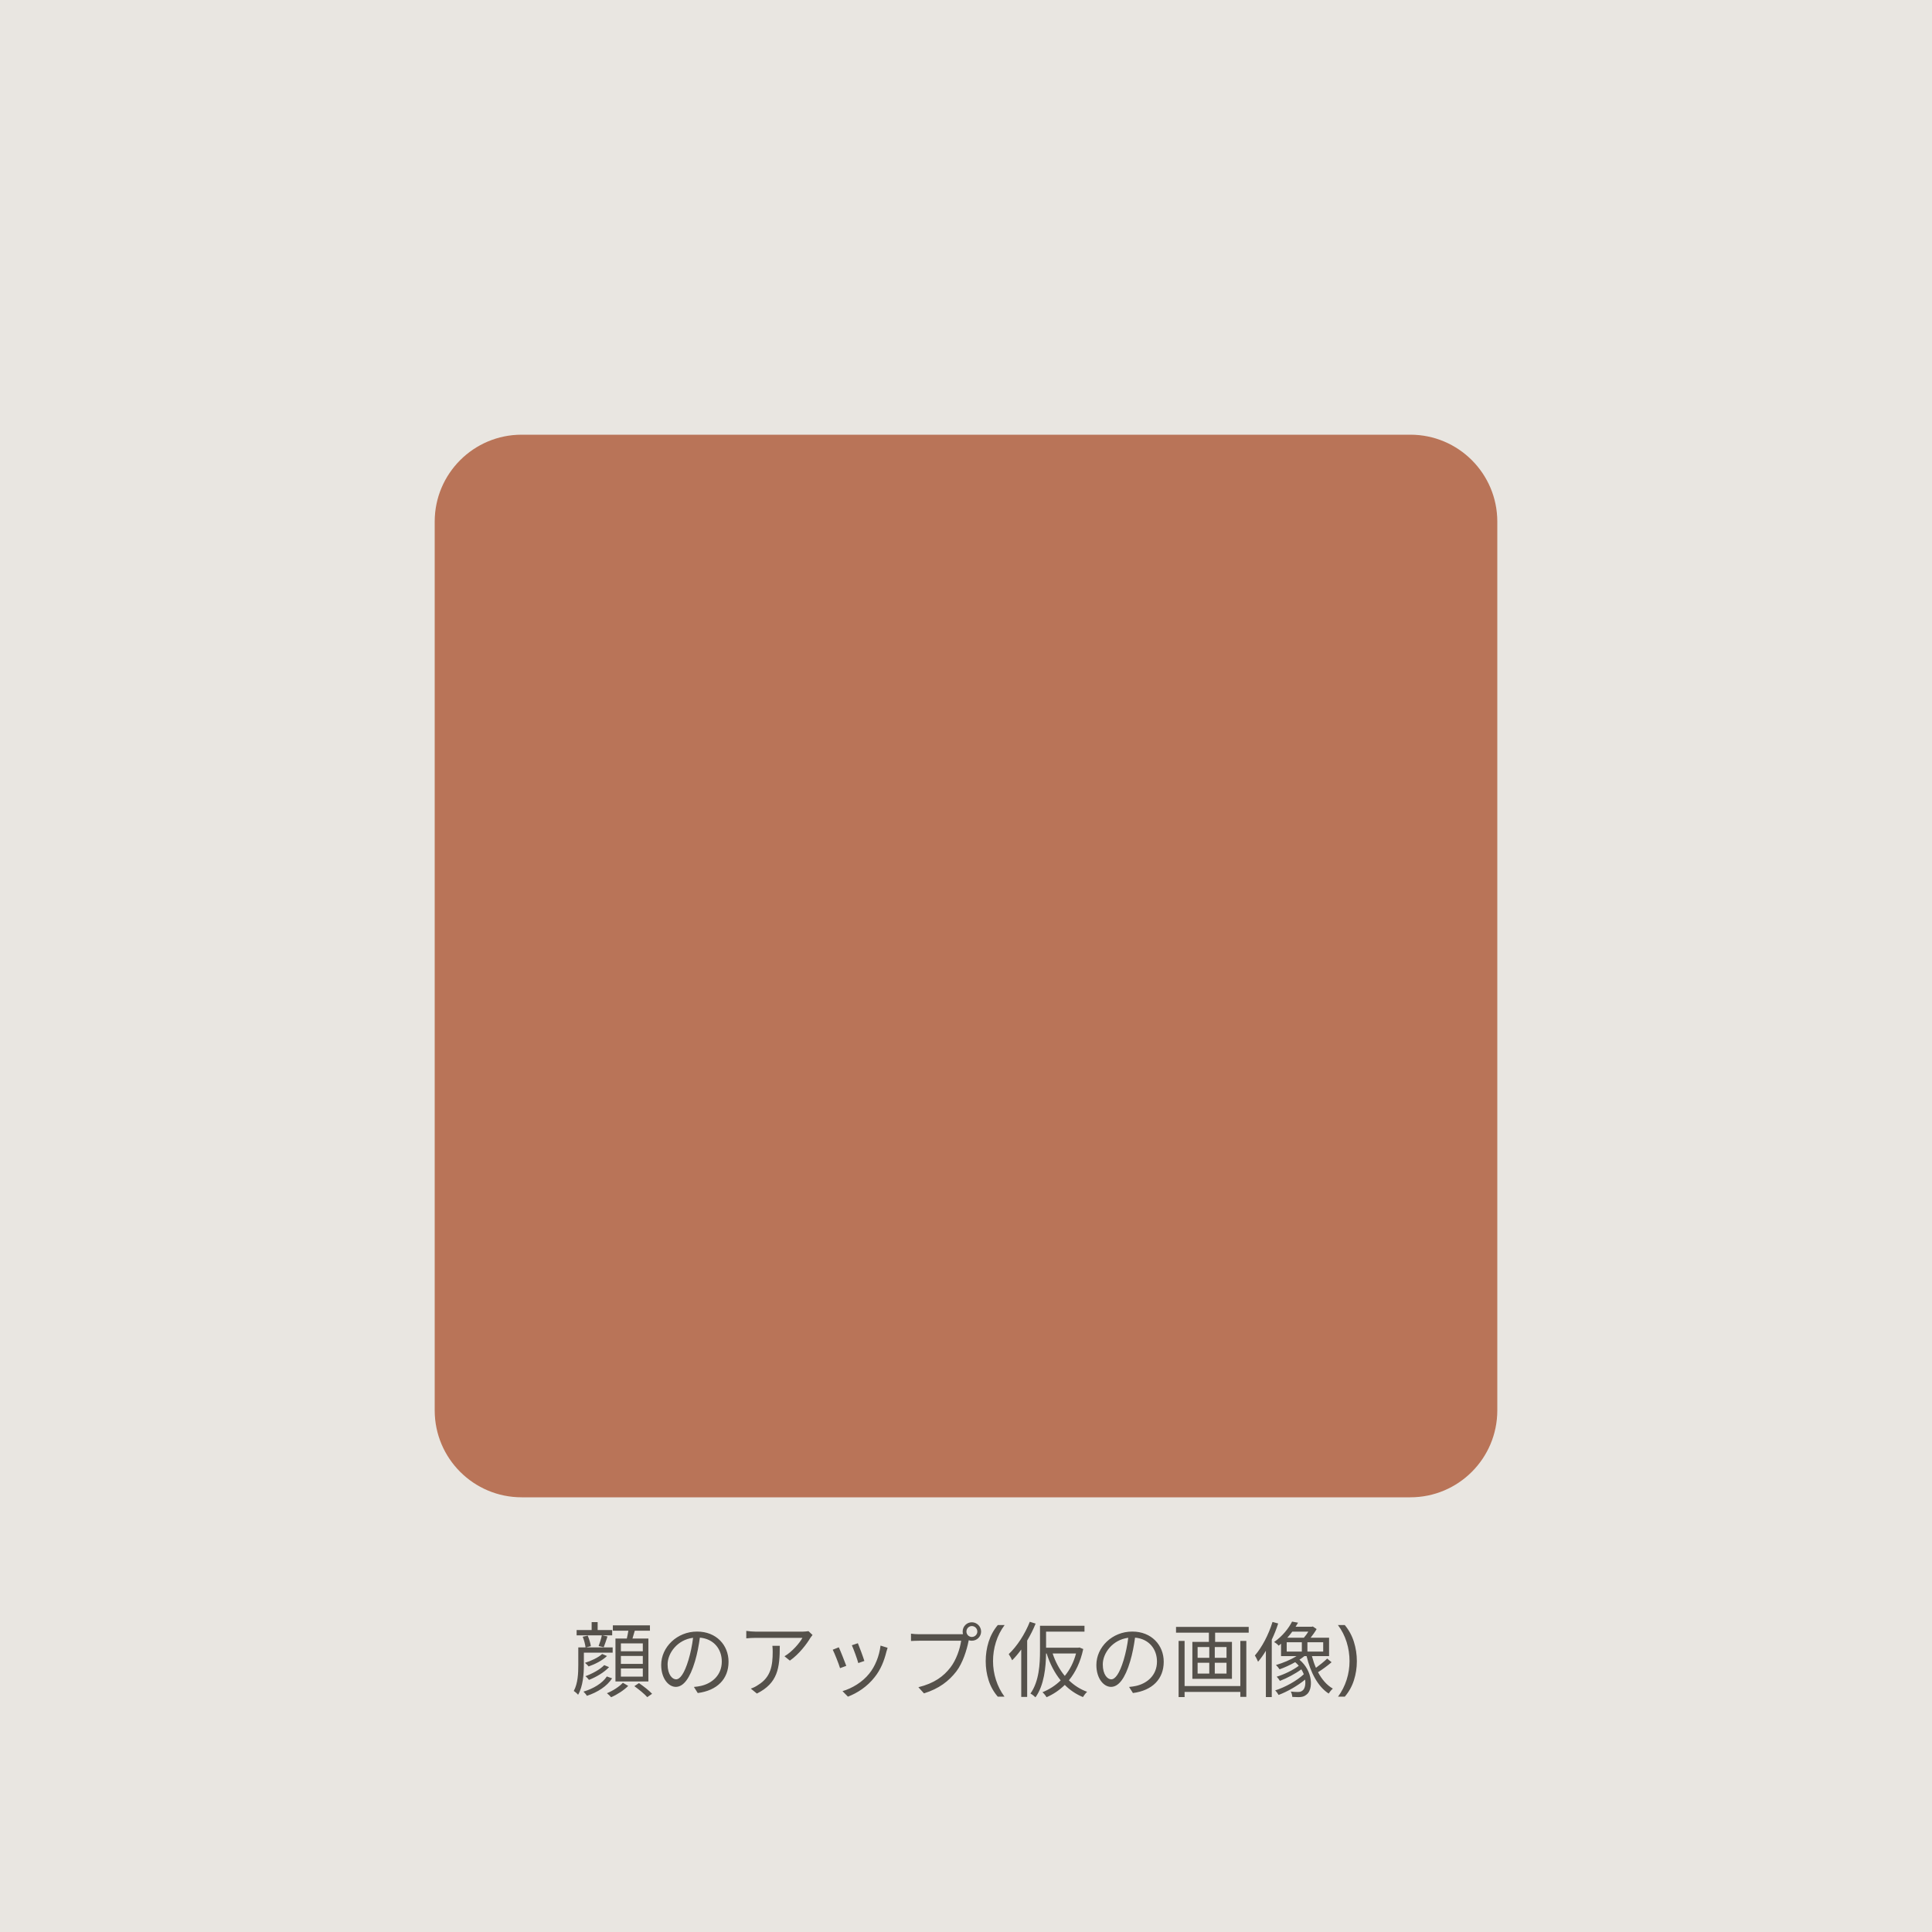
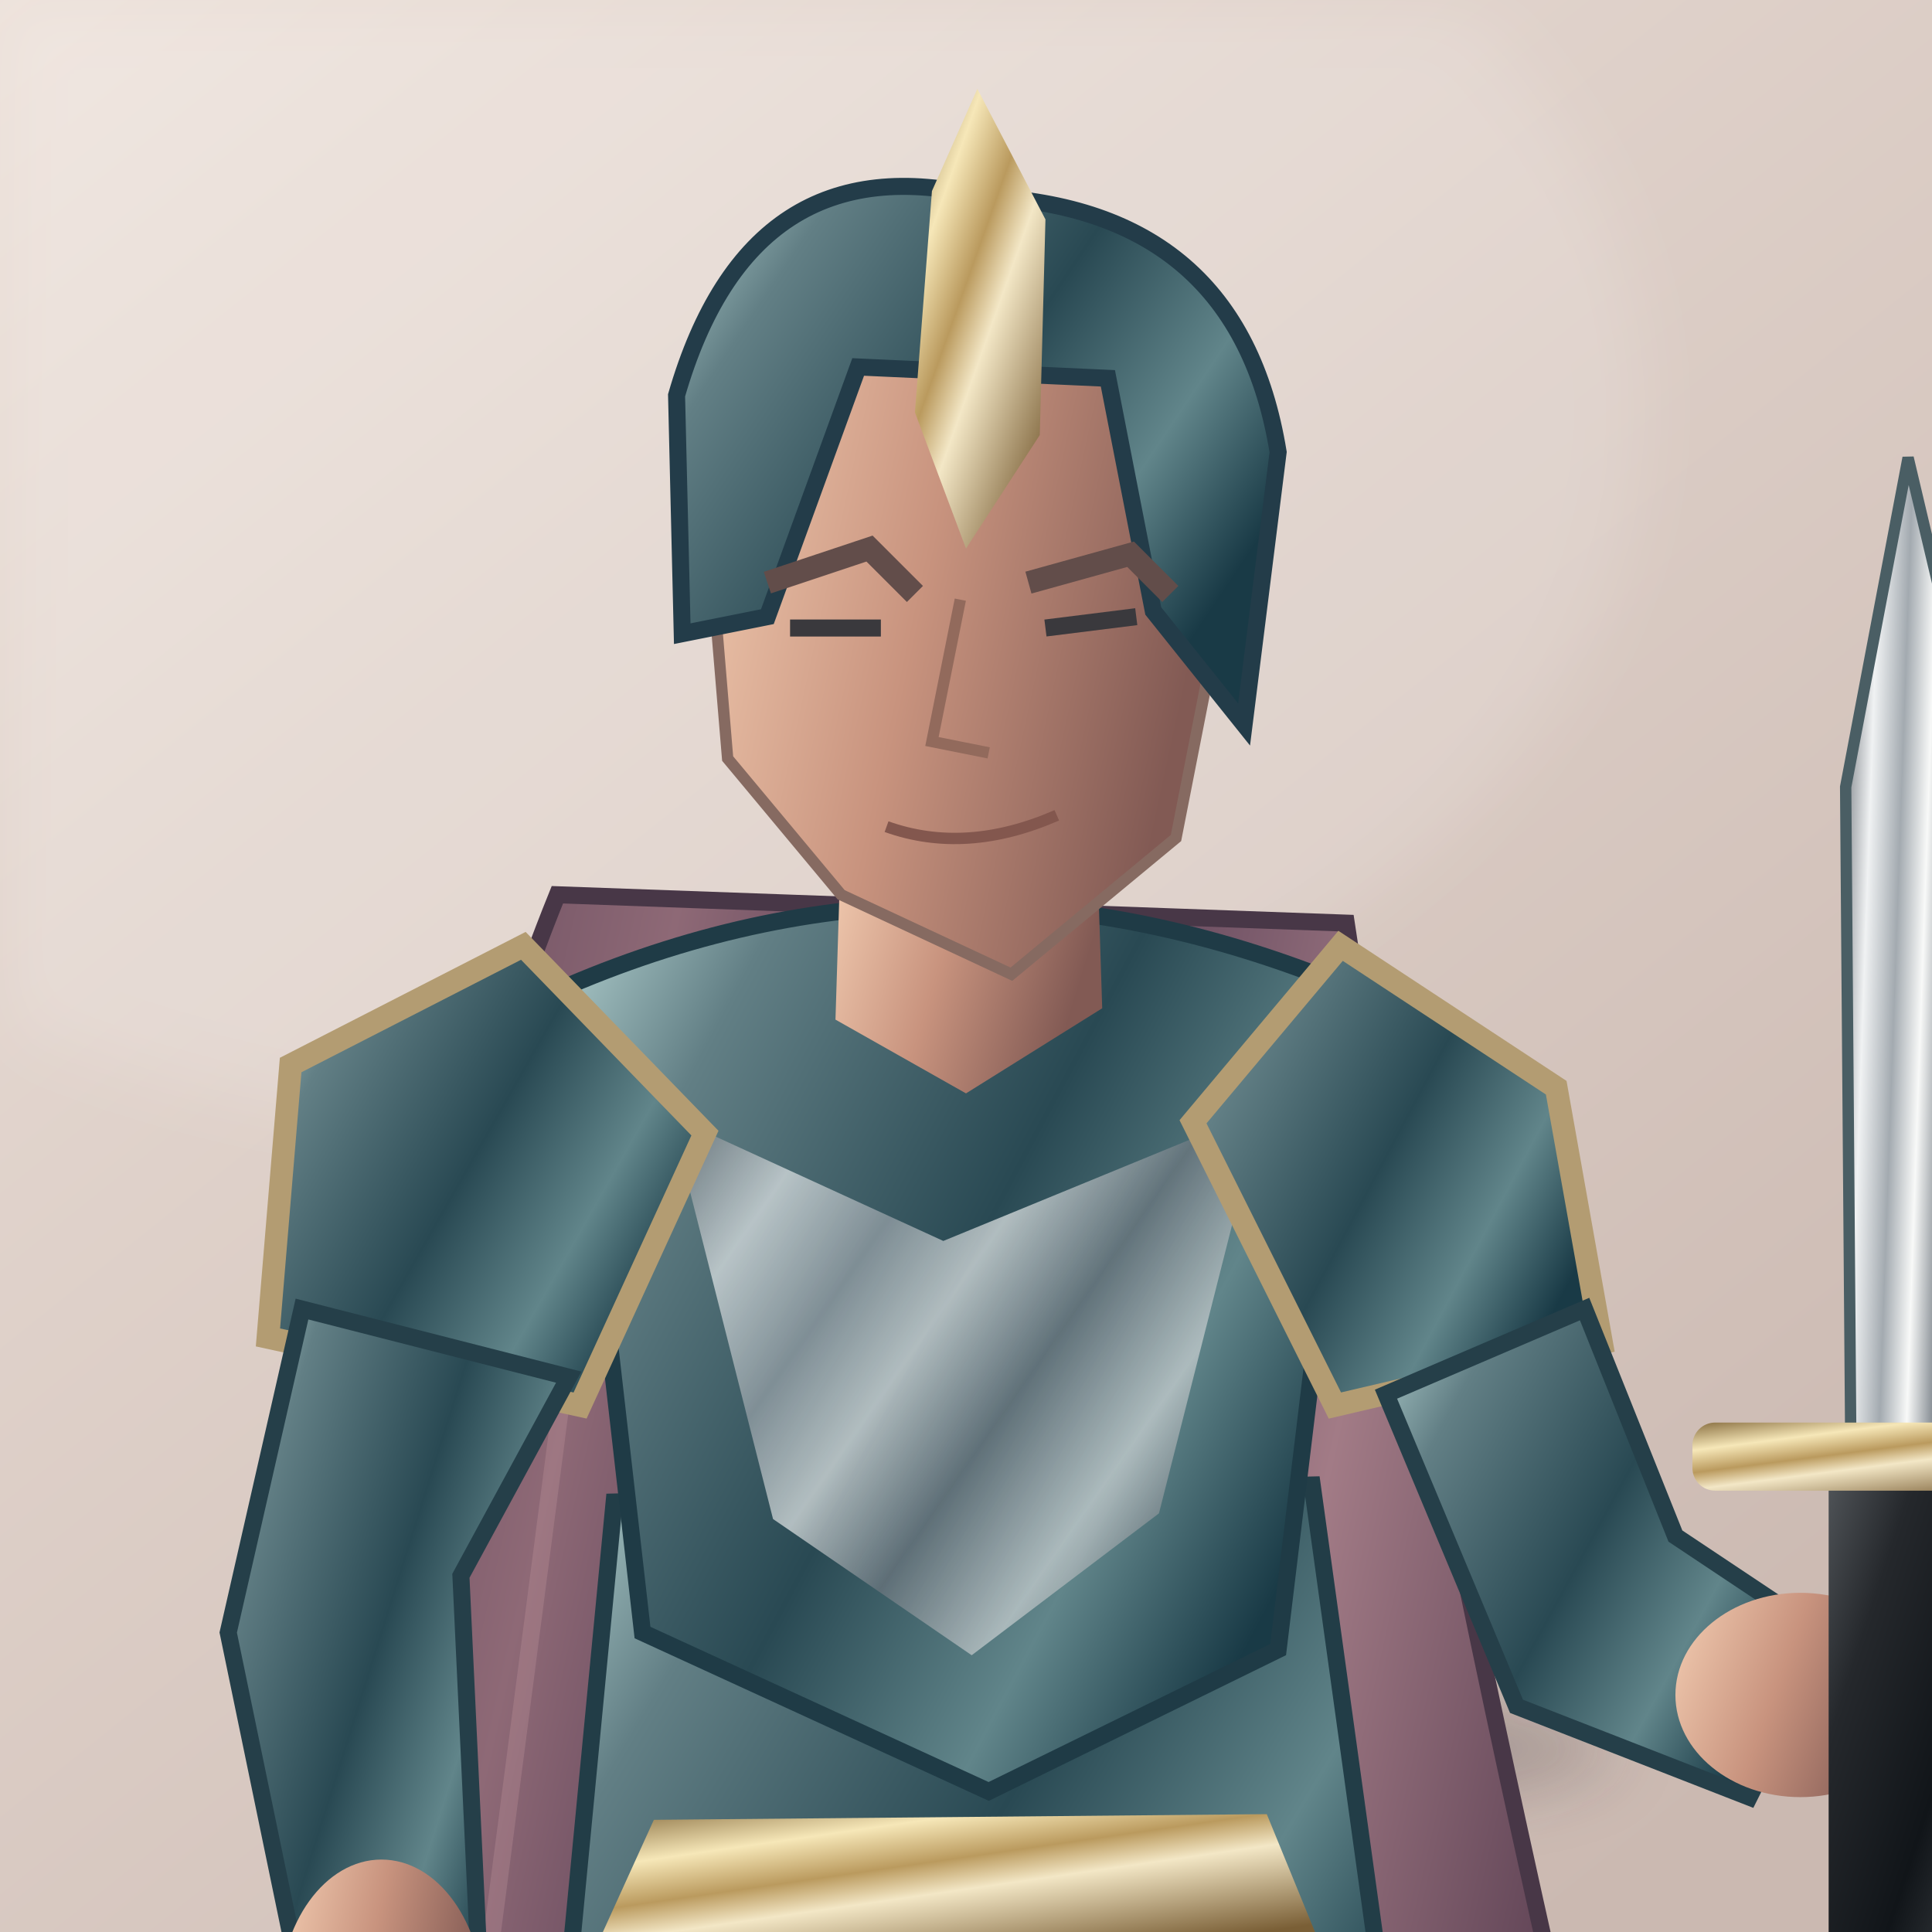
- <svg xmlns="http://www.w3.org/2000/svg" viewBox="0 0 800 800" role="img" aria-label="顔のアップ(仮の画像)">
-   <rect width="800" height="800" fill="#e9e6e1" />
-   <rect x="180" y="180" width="440" height="440" rx="36" fill="#b0603f" opacity=".85" />
-   <text x="400" y="700" font-family="sans-serif" font-size="34" text-anchor="middle" fill="#55514b">顔のアップ(仮の画像)</text>
+ <svg xmlns="http://www.w3.org/2000/svg" width="800" height="800" viewBox="0 0 800 800" role="img" aria-labelledby="title">
+   <defs>
+     <linearGradient id="bg" x2=".8" y2="1">
+       <stop stop-color="#ede2db" />
+       <stop offset="1" stop-color="#cbb9b1" />
+     </linearGradient>
+     <linearGradient id="steel" x1="0" y1="0" x2="1" y2=".65">
+       <stop stop-color="#5d636a" />
+       <stop offset=".19" stop-color="#f0f2f3" />
+       <stop offset=".35" stop-color="#a3aab0" />
+       <stop offset=".49" stop-color="#f8f9f8" />
+       <stop offset=".65" stop-color="#707880" />
+       <stop offset=".83" stop-color="#d5d8d9" />
+       <stop offset="1" stop-color="#555d65" />
+     </linearGradient>
+     <linearGradient id="black" x2=".8" y2="1">
+       <stop stop-color="#53575b" />
+       <stop offset=".3" stop-color="#25282c" />
+       <stop offset=".7" stop-color="#111519" />
+       <stop offset="1" stop-color="#383c40" />
+     </linearGradient>
+     <linearGradient id="leather" x2=".85" y2="1">
+       <stop stop-color="#45434a" />
+       <stop offset=".35" stop-color="#25242b" />
+       <stop offset=".7" stop-color="#17171d" />
+       <stop offset="1" stop-color="#333139" />
+     </linearGradient>
+     <linearGradient id="gold" x2=".8" y2="1">
+       <stop stop-color="#8a7042" />
+       <stop offset=".25" stop-color="#f6e7b8" />
+       <stop offset=".45" stop-color="#ba9a5e" />
+       <stop offset=".6" stop-color="#f3e7c6" />
+       <stop offset="1" stop-color="#7a5f36" />
+     </linearGradient>
+     <radialGradient id="glass" cx=".35" cy=".25" r=".8">
+       <stop stop-color="#769eac" />
+       <stop offset=".25" stop-color="#35505d" />
+       <stop offset=".5" stop-color="#192936" />
+       <stop offset=".8" stop-color="#090f1b" />
+       <stop offset="1" stop-color="#3c5965" />
+     </radialGradient>
+     <linearGradient id="coating" x2=".8" y2="1">
+       <stop stop-color="#7cdbc8" stop-opacity=".7" />
+       <stop offset=".35" stop-color="#8a6cce" stop-opacity=".15" />
+       <stop offset=".7" stop-color="#c05d9a" stop-opacity=".4" />
+       <stop offset="1" stop-color="#dbc284" stop-opacity=".1" />
+     </linearGradient>
+     <linearGradient id="glint" x2="1" y2="1">
+       <stop stop-color="#ffffff" stop-opacity=".6" />
+       <stop offset=".45" stop-color="#ffffff" stop-opacity=".03" />
+       <stop offset="1" stop-color="#ffffff" stop-opacity=".12" />
+     </linearGradient>
+     <linearGradient id="foil" x2="1" y2=".75">
+       <stop stop-color="#adaddc" />
+       <stop offset=".17" stop-color="#a9e1df" />
+       <stop offset=".33" stop-color="#e6e5a6" />
+       <stop offset=".5" stop-color="#e4a6c4" />
+       <stop offset=".68" stop-color="#a2b9ec" />
+       <stop offset=".85" stop-color="#95d9cb" />
+       <stop offset="1" stop-color="#e6c598" />
+     </linearGradient>
+     <linearGradient id="blue" x2="1" y2="1">
+       <stop stop-color="#193252" />
+       <stop offset=".5" stop-color="#437f9d" />
+       <stop offset="1" stop-color="#152a51" />
+     </linearGradient>
+     <linearGradient id="armor" x2="1" y2=".6">
+       <stop stop-color="#b2d0cf" />
+       <stop offset=".2" stop-color="#627f85" />
+       <stop offset=".55" stop-color="#294953" />
+       <stop offset=".8" stop-color="#61858a" />
+       <stop offset="1" stop-color="#193a46" />
+     </linearGradient>
+     <linearGradient id="cape" x2="1" y2=".3">
+       <stop stop-color="#4a344b" />
+       <stop offset=".3" stop-color="#8e6976" />
+       <stop offset=".5" stop-color="#4d354d" />
+       <stop offset=".75" stop-color="#a27b86" />
+       <stop offset="1" stop-color="#4d3448" />
+     </linearGradient>
+     <linearGradient id="skin" x2="1" y2=".3">
+       <stop stop-color="#f3cdb2" />
+       <stop offset=".5" stop-color="#c8937e" />
+       <stop offset="1" stop-color="#825a54" />
+     </linearGradient>
+     <filter id="blur" x="-.5" y="-.8" width="2" height="2.6">
+       <feGaussianBlur stdDeviation="14" />
+     </filter>
+     <filter id="grain">
+       <feTurbulence type="fractalNoise" baseFrequency=".65" numOctaves="3" seed="12" result="noise" />
+       <feColorMatrix in="noise" type="saturate" values="0" />
+       <feComposite in2="SourceGraphic" operator="in" />
+       <feBlend in="SourceGraphic" mode="soft-light" />
+     </filter>
+     <pattern id="pebble" width="9" height="8" patternUnits="userSpaceOnUse">
+       <path d="M1 2q2-2 4 0M4 6q2-2 4 0" fill="none" stroke="#b4a5ac" stroke-opacity=".14" stroke-width=".7" />
+     </pattern>
+     <pattern id="weave" width="7" height="7" patternUnits="userSpaceOnUse">
+       <path d="M0 0L7 7M0 7L7 0" stroke="#d3c3b5" stroke-opacity=".14" stroke-width=".7" />
+     </pattern>
+   </defs>
+   <rect x="0" y="0" width="800" height="800" rx="0" fill="url(#bg)" />
+   <ellipse cx="240" cy="170" rx="440" ry="300" fill="#fff" opacity=".15" filter="url(#blur)" />
+   <ellipse cx="405" cy="724" rx="264" ry="31" fill="#25222b" opacity=".24" filter="url(#blur)" />
+   <g transform="translate(-540 -170) scale(2.35)">
+     <ellipse cx="401" cy="678" rx="174" ry="38" fill="url(#black)" stroke="#6a7478" stroke-width="3" />
+     <ellipse cx="401" cy="663" rx="171" ry="32" fill="#48565b" />
+     <path d="M279 650L320 624 421 632 452 615 526 654 472 678 329 680Z" fill="#6c7473" />
+     <path d="M328 230Q290 324 260 554L328 595 381 565 425 588 537 563Q484 349 467 235Z" fill="url(#cape)" stroke="#483747" stroke-width="3" />
+     <path d="M336 263L299 548M370 275L346 562M443 264L494 545M405 274L425 554" fill="none" stroke="#c3989f" stroke-width="3" opacity=".3" />
+     <path d="M340 435L331 535 309 635 352 648 389 547 400 463Z" fill="url(#armor)" stroke="#233e49" stroke-width="3" />
+     <path d="M408 452L415 547 453 648 496 633 467 530 458 434Z" fill="url(#armor)" stroke="#233e49" stroke-width="3" />
+     <path d="M315 613L350 619 360 655Q325 670 294 653Z" fill="url(#black)" />
+     <path d="M452 617L486 610 516 650Q485 666 453 653Z" fill="url(#black)" />
+     <path d="M338 337L326 462 376 489 400 455 430 489 479 464 461 334Z" fill="url(#armor)" stroke="#223d47" stroke-width="3" />
+     <path d="M345 393L453 392 462 414 335 415Z" fill="url(#gold)" />
+     <path d="M330 246Q398 217 469 247L455 363 404 388 343 360Z" fill="url(#armor)" stroke="#1f3b46" stroke-width="3" />
+     <path d="M348 269L396 291 452 268 434 339 401 364 366 340Z" fill="url(#steel)" opacity=".65" />
+     <path d="M322 239L281 260 277 308 332 320 354 272Z" fill="url(#armor)" stroke="#b39c72" stroke-width="4" />
+     <path d="M466 239L504 264 512 309 465 320 440 270Z" fill="url(#armor)" stroke="#b39c72" stroke-width="4" />
+     <path d="M283 303L270 360 282 418 314 414 311 350 330 315Z" fill="url(#armor)" stroke="#253f49" stroke-width="3" />
+     <path d="M474 318L497 373 538 389 552 361 525 343 509 303Z" fill="url(#armor)" stroke="#253f49" stroke-width="3" />
+     <ellipse cx="297" cy="425" rx="18" ry="25" fill="url(#skin)" />
+     <ellipse cx="547" cy="371" rx="22" ry="18" fill="url(#skin)" />
+     <path d="M555 211L566 153 579 208 572 595 558 595Z" fill="url(#steel)" stroke="#4a5e64" stroke-width="2" />
+     <rect x="552" y="330" width="26" height="100" rx="5" fill="url(#black)" />
+     <rect x="528" y="323" width="75" height="12" rx="4" fill="url(#gold)" />
+     <path d="M378 220L377 252 400 265 424 250 423 219Z" fill="url(#skin)" />
+     <path d="M355 170Q358 118 399 117Q444 119 447 169L437 220 408 244 378 230 358 206Z" fill="url(#skin)" stroke="#866a61" stroke-width="2" />
+     <path d="M350 184L349 142Q362 97 403 107Q448 109 455 152L449 200 433 180 425 139 381 137 365 181Z" fill="url(#armor)" stroke="#233c49" stroke-width="3" />
+     <path d="M394 106L402 88 414 111 413 149 400 169 391 145Z" fill="url(#gold)" />
+     <path d="M365 175L383 169 391 177M411 175L429 170 436 177" fill="none" stroke="#624d4a" stroke-width="4" />
+     <path d="M369 183L385 183" fill="none" stroke="#3a393d" stroke-width="3" />
+     <path d="M414 183L430 181" fill="none" stroke="#3a393d" stroke-width="3" />
+     <path d="M399 178L394 203 404 205" fill="none" stroke="#926a5c" stroke-width="2" />
+     <path d="M386 218Q400 223 416 216" fill="none" stroke="#83574e" stroke-width="2" />
+   </g>
</svg>
